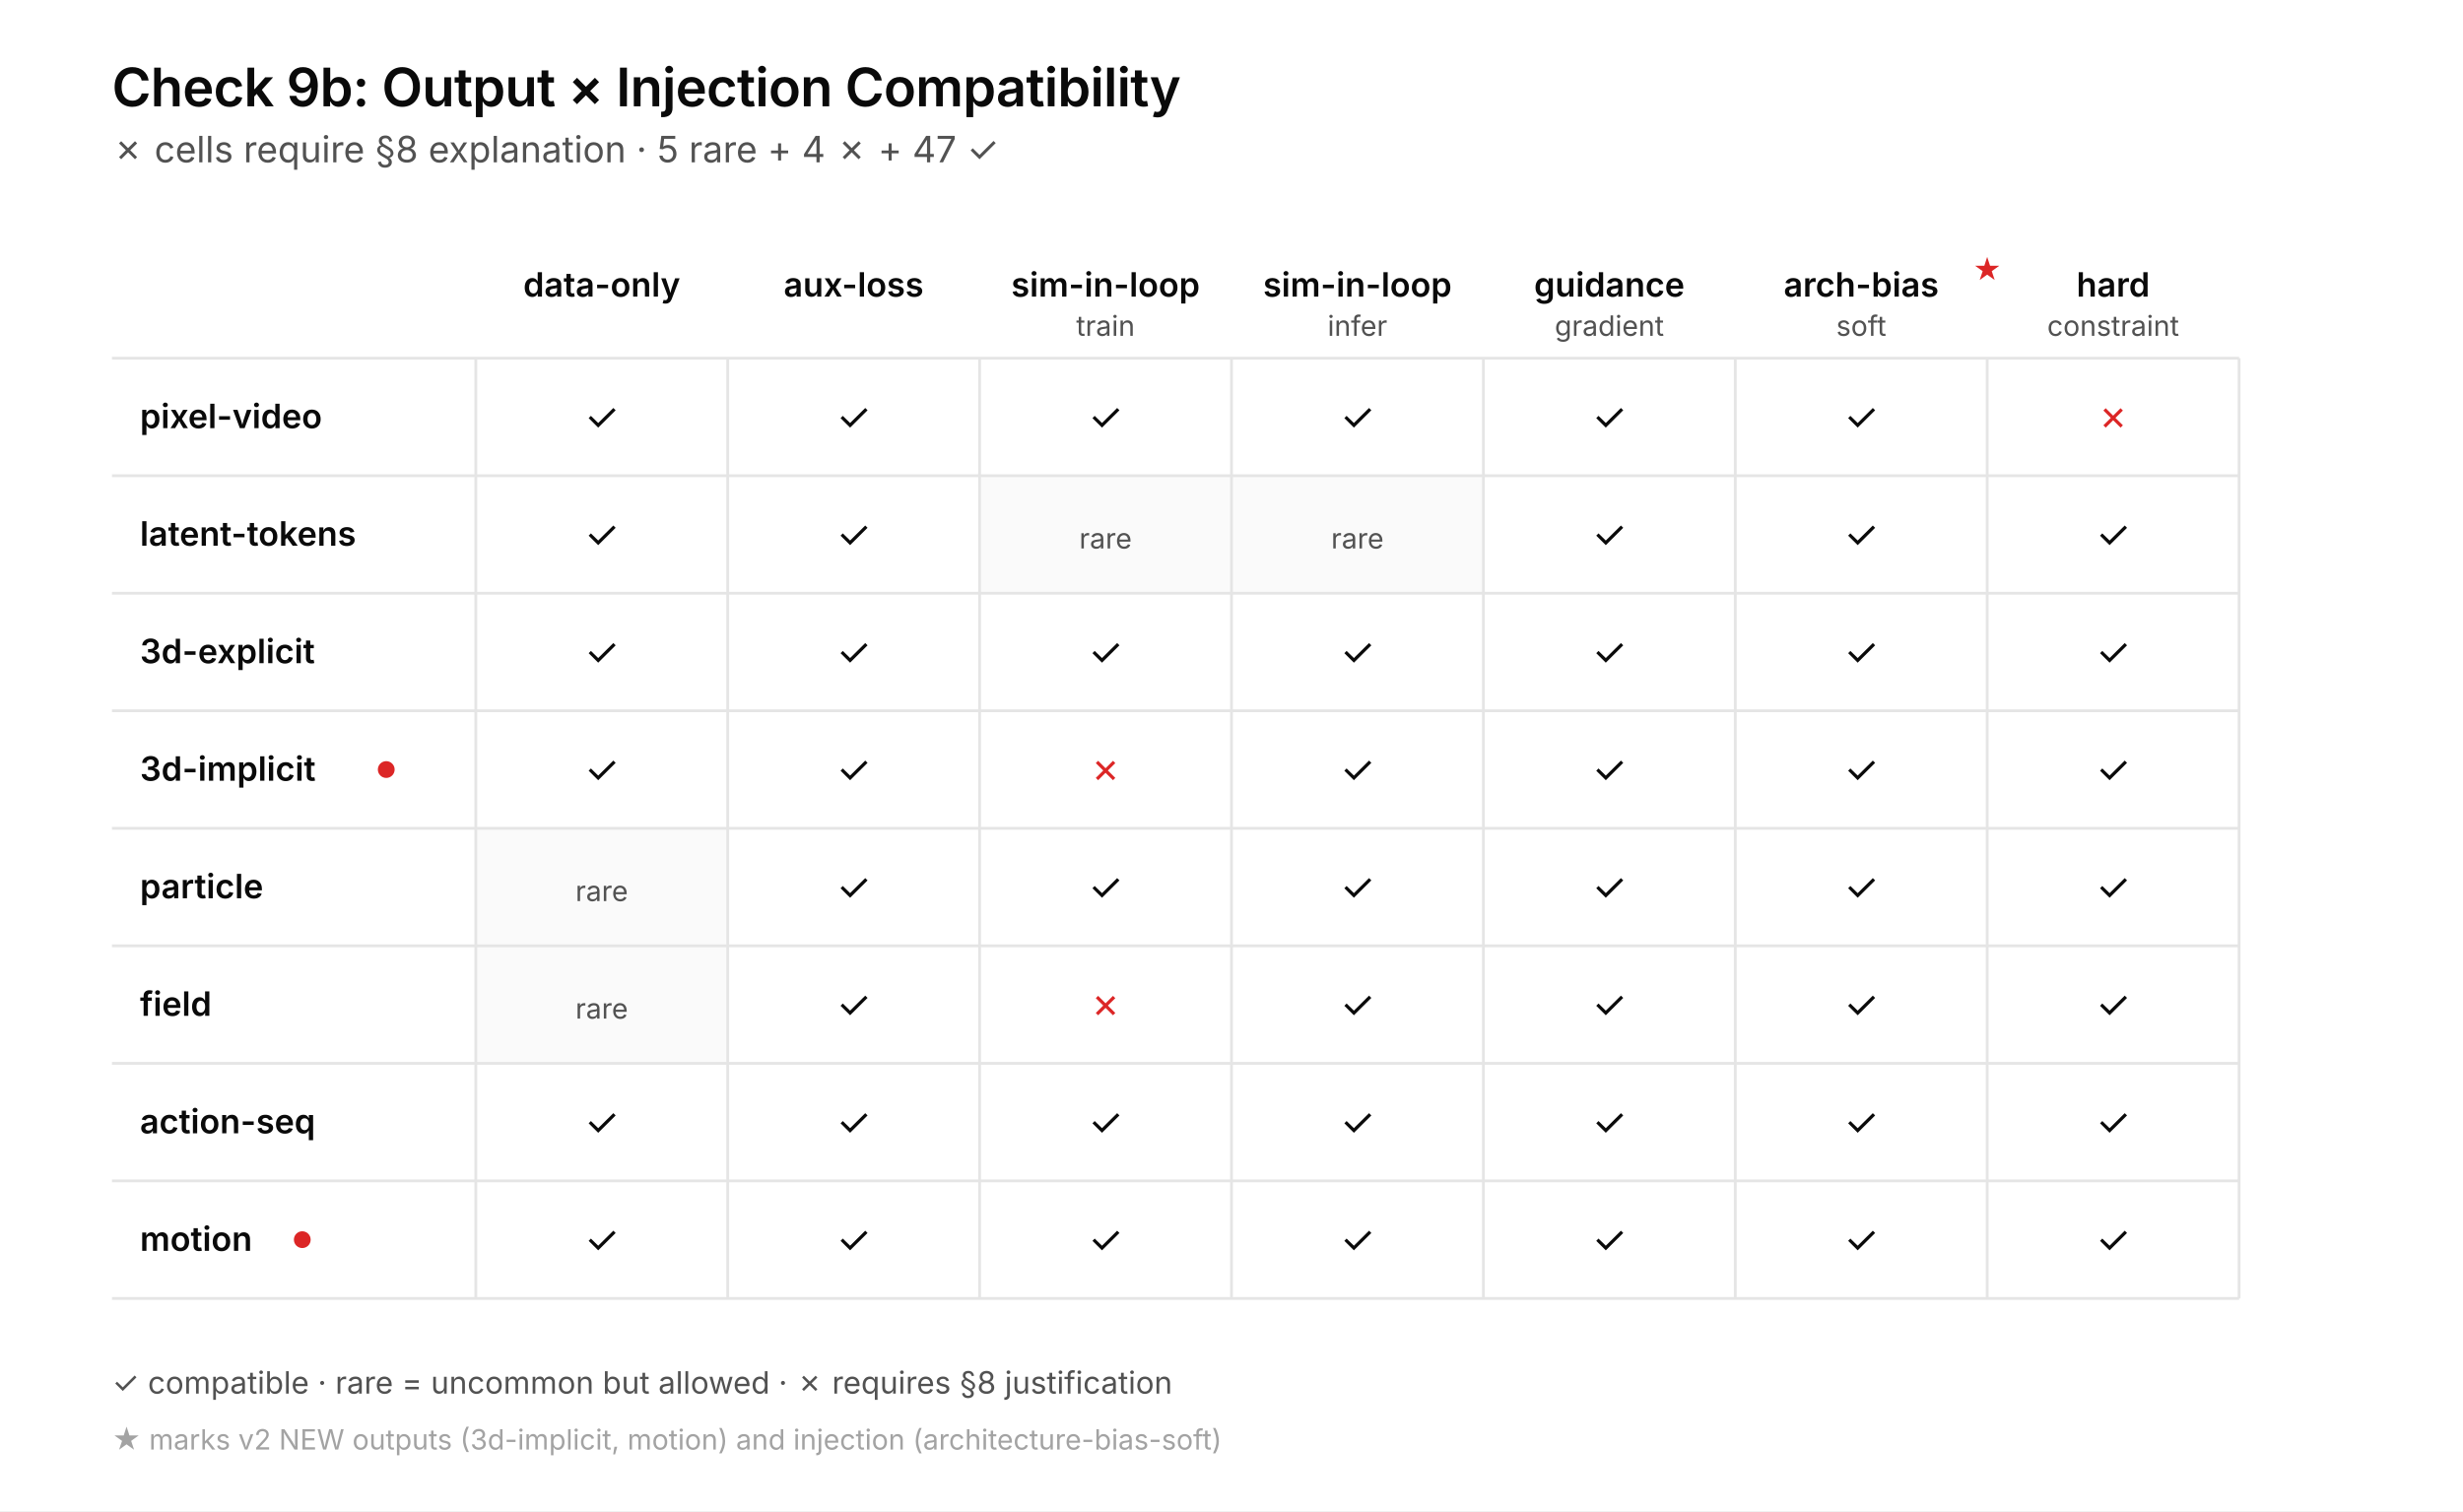
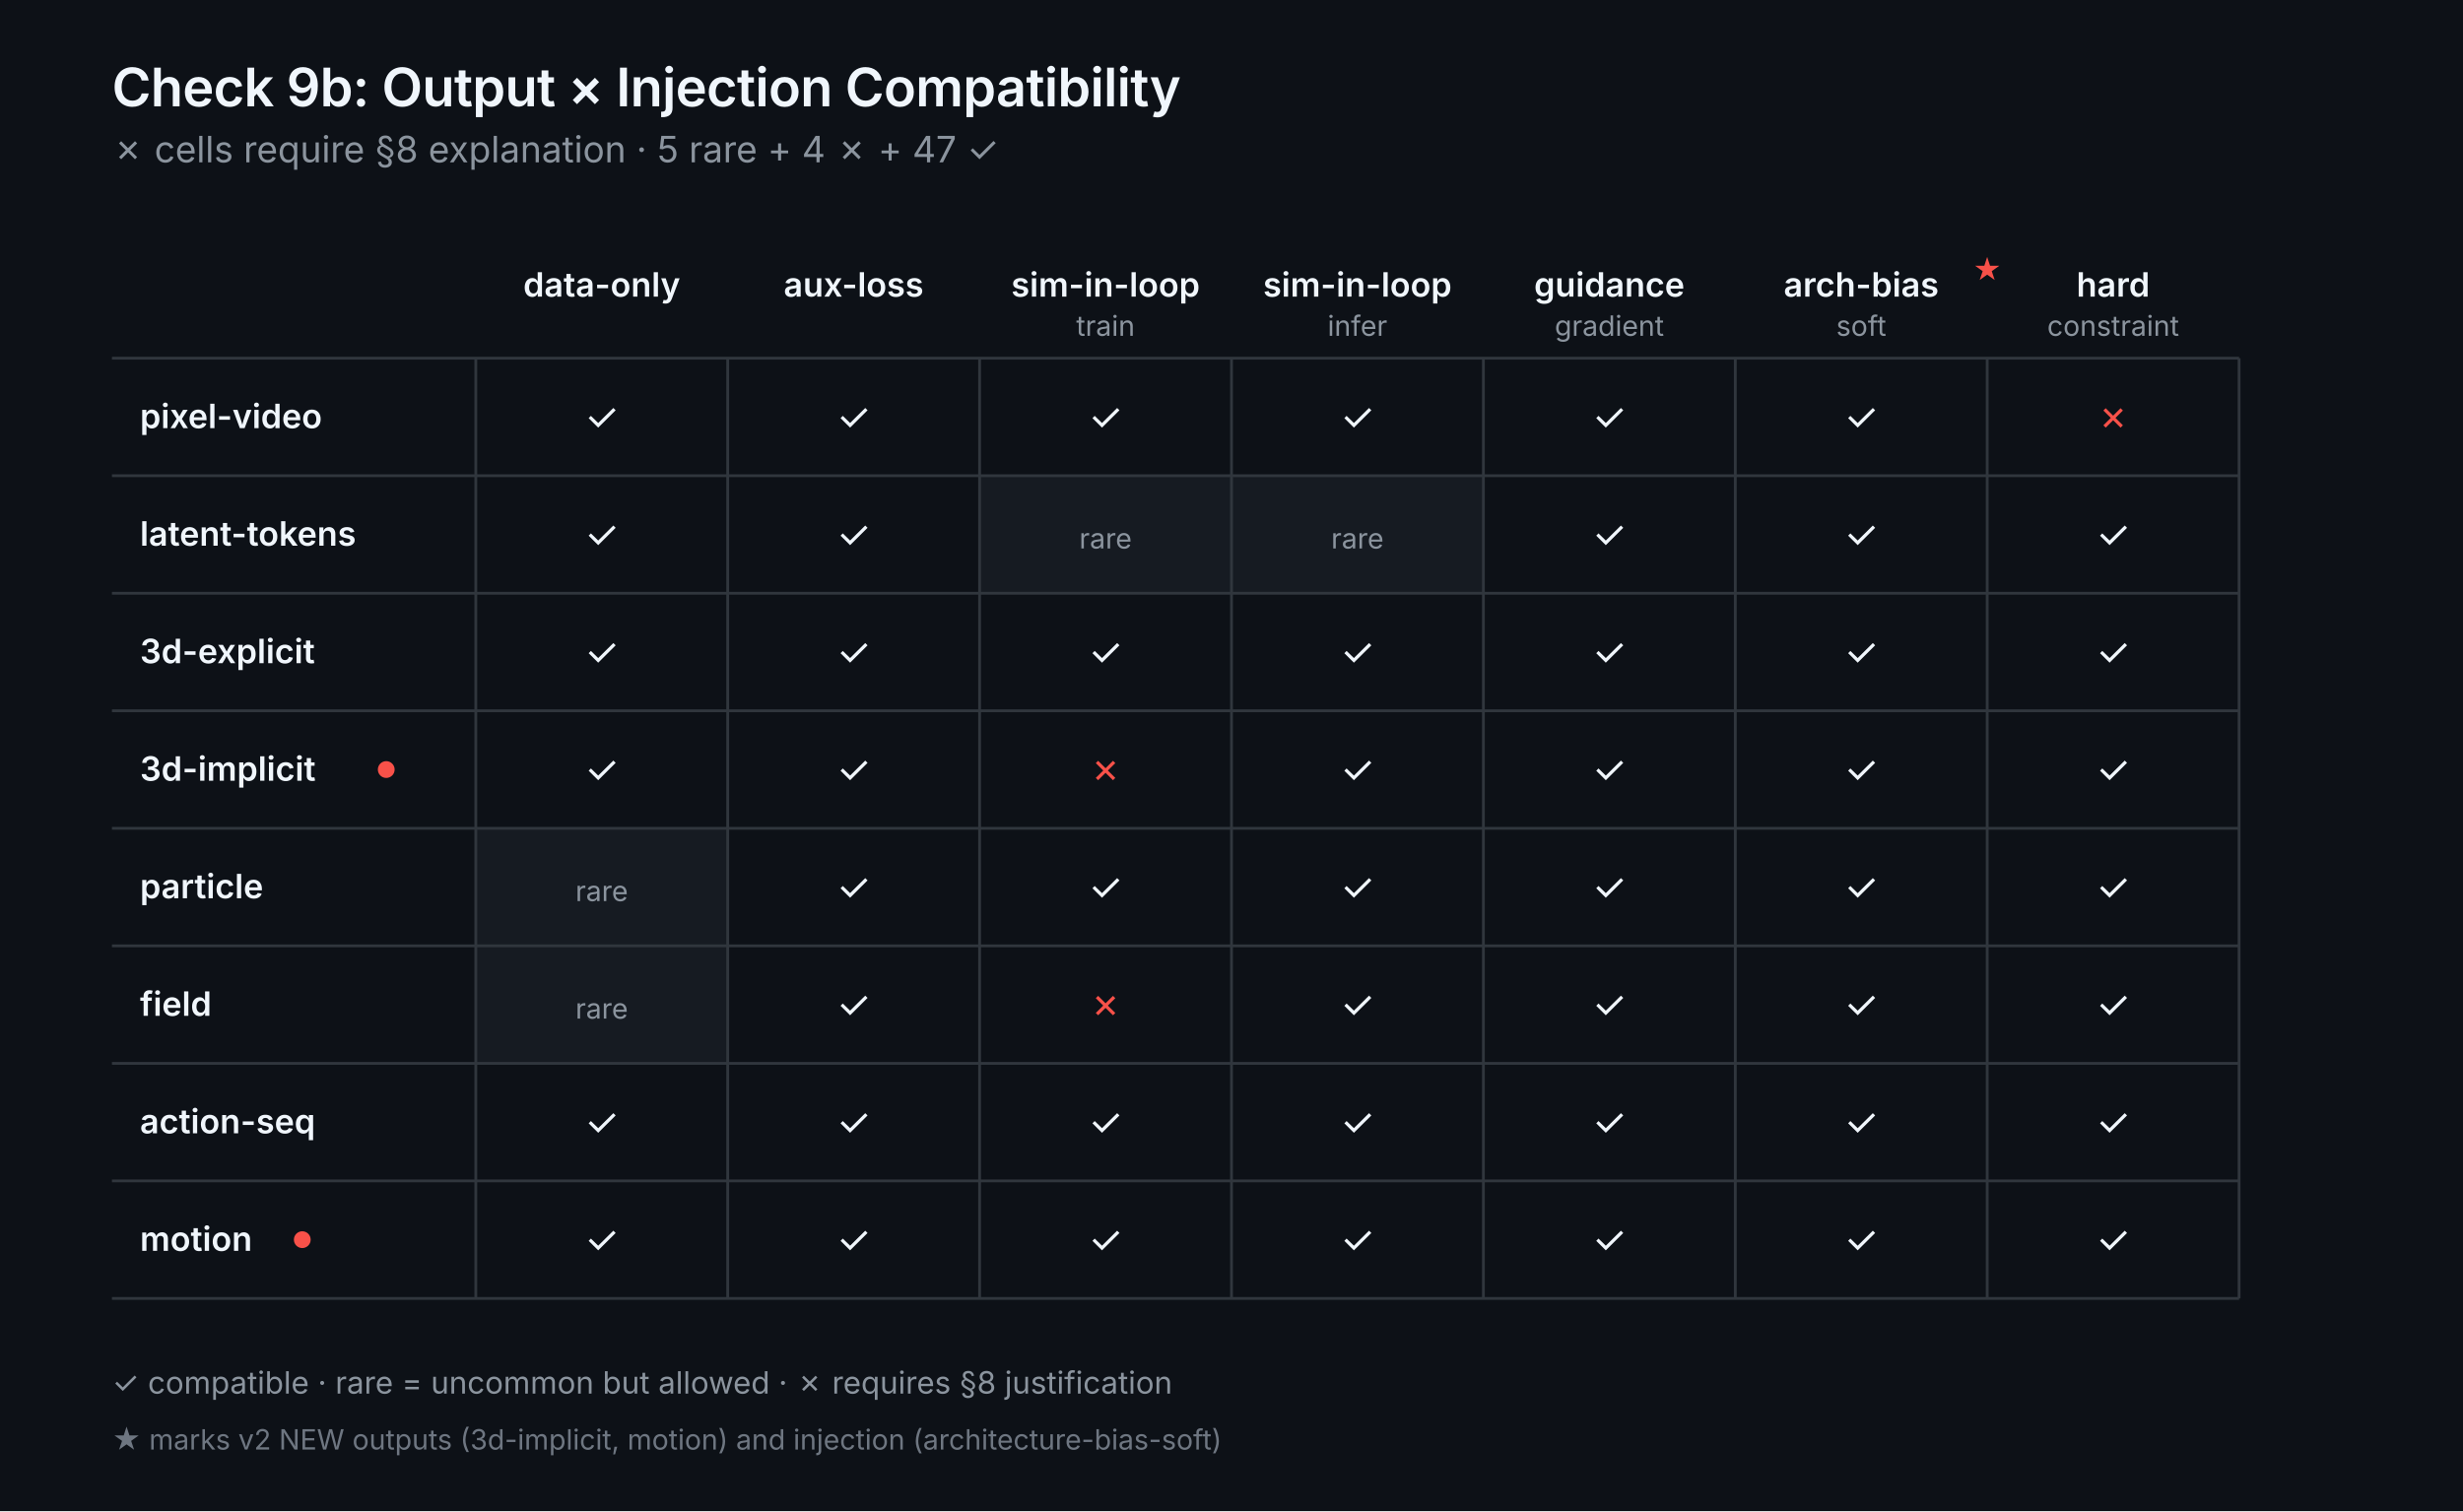
<svg xmlns="http://www.w3.org/2000/svg" viewBox="0 0 880 540" font-family="'Inter', -apple-system, BlinkMacSystemFont, system-ui, sans-serif">
-   <rect width="880" height="540" fill="#ffffff" />
-   <text x="40" y="38" fill="#0a0a0a" font-size="19" font-weight="600" letter-spacing="-0.2">Check 9b: Output × Injection Compatibility</text>
-   <text x="40" y="58" fill="#525252" font-size="13" font-weight="400">✗ cells require §8 explanation · 5 rare + 4 ✗ + 47 ✓</text>
-   <g font-size="12" font-weight="600" fill="#0a0a0a" text-anchor="middle">
+   <rect width="880" height="540" fill="#0d1117" />
+   <text x="40" y="38" fill="#f0f6fc" font-size="19" font-weight="600" letter-spacing="-0.2">Check 9b: Output × Injection Compatibility</text>
+   <text x="40" y="58" fill="#8b949e" font-size="13" font-weight="400">✗ cells require §8 explanation · 5 rare + 4 ✗ + 47 ✓</text>
+   <g font-size="12" font-weight="600" fill="#f0f6fc" text-anchor="middle">
    <text x="215" y="106">data-only</text>
    <text x="305" y="106">aux-loss</text>
    <text x="395" y="106">sim-in-loop</text>
    <text x="485" y="106">sim-in-loop</text>
    <text x="575" y="106">guidance</text>
    <text x="665" y="106">arch-bias</text>
    <text x="755" y="106">hard</text>
  </g>
-   <g font-size="10" font-weight="400" fill="#525252" text-anchor="middle">
+   <g font-size="10" font-weight="400" fill="#8b949e" text-anchor="middle">
    <text x="395" y="120">train</text>
    <text x="485" y="120">infer</text>
    <text x="575" y="120">gradient</text>
    <text x="665" y="120">soft</text>
    <text x="755" y="120">constraint</text>
  </g>
-   <text x="710" y="100" fill="#dc2626" font-size="10" font-weight="600" text-anchor="middle">★</text>
-   <line x1="40" y1="128" x2="800" y2="128" stroke="#e5e5e5" stroke-width="1" />
-   <g fill="#fafafa">
+   <text x="710" y="100" fill="#f85149" font-size="10" font-weight="600" text-anchor="middle">★</text>
+   <line x1="40" y1="128" x2="800" y2="128" stroke="#30363d" stroke-width="1" />
+   <g fill="#161b22">
    <rect x="350" y="170" width="90" height="42" />
    <rect x="440" y="170" width="90" height="42" />
    <rect x="170" y="296" width="90" height="42" />
    <rect x="170" y="338" width="90" height="42" />
  </g>
-   <g stroke="#e5e5e5" stroke-width="1">
+   <g stroke="#30363d" stroke-width="1">
    <line x1="40" y1="170" x2="800" y2="170" />
    <line x1="40" y1="212" x2="800" y2="212" />
    <line x1="40" y1="254" x2="800" y2="254" />
    <line x1="40" y1="296" x2="800" y2="296" />
    <line x1="40" y1="338" x2="800" y2="338" />
    <line x1="40" y1="380" x2="800" y2="380" />
    <line x1="40" y1="422" x2="800" y2="422" />
    <line x1="40" y1="464" x2="800" y2="464" />
  </g>
-   <g stroke="#e5e5e5" stroke-width="1">
+   <g stroke="#30363d" stroke-width="1">
    <line x1="170" y1="128" x2="170" y2="464" />
    <line x1="260" y1="128" x2="260" y2="464" />
    <line x1="350" y1="128" x2="350" y2="464" />
    <line x1="440" y1="128" x2="440" y2="464" />
    <line x1="530" y1="128" x2="530" y2="464" />
    <line x1="620" y1="128" x2="620" y2="464" />
    <line x1="710" y1="128" x2="710" y2="464" />
    <line x1="800" y1="128" x2="800" y2="464" />
  </g>
-   <g font-size="12" font-weight="600" fill="#0a0a0a">
+   <g font-size="12" font-weight="600" fill="#f0f6fc">
    <text x="50" y="153">pixel-video</text>
    <text x="50" y="195">latent-tokens</text>
    <text x="50" y="237">3d-explicit</text>
    <text x="50" y="279">3d-implicit</text>
    <text x="50" y="321">particle</text>
    <text x="50" y="363">field</text>
    <text x="50" y="405">action-seq</text>
    <text x="50" y="447">motion</text>
  </g>
-   <circle cx="138" cy="275" r="3" fill="#dc2626" />
-   <circle cx="108" cy="443" r="3" fill="#dc2626" />
+   <circle cx="138" cy="275" r="3" fill="#f85149" />
+   <circle cx="108" cy="443" r="3" fill="#f85149" />
  <g text-anchor="middle">
-     <text x="215" y="154" fill="#0a0a0a" font-size="14">✓</text>
-     <text x="305" y="154" fill="#0a0a0a" font-size="14">✓</text>
-     <text x="395" y="154" fill="#0a0a0a" font-size="14">✓</text>
-     <text x="485" y="154" fill="#0a0a0a" font-size="14">✓</text>
-     <text x="575" y="154" fill="#0a0a0a" font-size="14">✓</text>
-     <text x="665" y="154" fill="#0a0a0a" font-size="14">✓</text>
-     <text x="755" y="154" fill="#dc2626" font-size="14">✗</text>
-     <text x="215" y="196" fill="#0a0a0a" font-size="14">✓</text>
-     <text x="305" y="196" fill="#0a0a0a" font-size="14">✓</text>
-     <text x="395" y="196" fill="#525252" font-size="10">rare</text>
-     <text x="485" y="196" fill="#525252" font-size="10">rare</text>
-     <text x="575" y="196" fill="#0a0a0a" font-size="14">✓</text>
-     <text x="665" y="196" fill="#0a0a0a" font-size="14">✓</text>
-     <text x="755" y="196" fill="#0a0a0a" font-size="14">✓</text>
-     <text x="215" y="238" fill="#0a0a0a" font-size="14">✓</text>
-     <text x="305" y="238" fill="#0a0a0a" font-size="14">✓</text>
-     <text x="395" y="238" fill="#0a0a0a" font-size="14">✓</text>
-     <text x="485" y="238" fill="#0a0a0a" font-size="14">✓</text>
-     <text x="575" y="238" fill="#0a0a0a" font-size="14">✓</text>
-     <text x="665" y="238" fill="#0a0a0a" font-size="14">✓</text>
-     <text x="755" y="238" fill="#0a0a0a" font-size="14">✓</text>
-     <text x="215" y="280" fill="#0a0a0a" font-size="14">✓</text>
-     <text x="305" y="280" fill="#0a0a0a" font-size="14">✓</text>
-     <text x="395" y="280" fill="#dc2626" font-size="14">✗</text>
-     <text x="485" y="280" fill="#0a0a0a" font-size="14">✓</text>
-     <text x="575" y="280" fill="#0a0a0a" font-size="14">✓</text>
-     <text x="665" y="280" fill="#0a0a0a" font-size="14">✓</text>
-     <text x="755" y="280" fill="#0a0a0a" font-size="14">✓</text>
-     <text x="215" y="322" fill="#525252" font-size="10">rare</text>
-     <text x="305" y="322" fill="#0a0a0a" font-size="14">✓</text>
-     <text x="395" y="322" fill="#0a0a0a" font-size="14">✓</text>
-     <text x="485" y="322" fill="#0a0a0a" font-size="14">✓</text>
-     <text x="575" y="322" fill="#0a0a0a" font-size="14">✓</text>
-     <text x="665" y="322" fill="#0a0a0a" font-size="14">✓</text>
-     <text x="755" y="322" fill="#0a0a0a" font-size="14">✓</text>
-     <text x="215" y="364" fill="#525252" font-size="10">rare</text>
-     <text x="305" y="364" fill="#0a0a0a" font-size="14">✓</text>
-     <text x="395" y="364" fill="#dc2626" font-size="14">✗</text>
-     <text x="485" y="364" fill="#0a0a0a" font-size="14">✓</text>
-     <text x="575" y="364" fill="#0a0a0a" font-size="14">✓</text>
-     <text x="665" y="364" fill="#0a0a0a" font-size="14">✓</text>
-     <text x="755" y="364" fill="#0a0a0a" font-size="14">✓</text>
-     <text x="215" y="406" fill="#0a0a0a" font-size="14">✓</text>
-     <text x="305" y="406" fill="#0a0a0a" font-size="14">✓</text>
-     <text x="395" y="406" fill="#0a0a0a" font-size="14">✓</text>
-     <text x="485" y="406" fill="#0a0a0a" font-size="14">✓</text>
-     <text x="575" y="406" fill="#0a0a0a" font-size="14">✓</text>
-     <text x="665" y="406" fill="#0a0a0a" font-size="14">✓</text>
-     <text x="755" y="406" fill="#0a0a0a" font-size="14">✓</text>
-     <text x="215" y="448" fill="#0a0a0a" font-size="14">✓</text>
-     <text x="305" y="448" fill="#0a0a0a" font-size="14">✓</text>
-     <text x="395" y="448" fill="#0a0a0a" font-size="14">✓</text>
-     <text x="485" y="448" fill="#0a0a0a" font-size="14">✓</text>
-     <text x="575" y="448" fill="#0a0a0a" font-size="14">✓</text>
-     <text x="665" y="448" fill="#0a0a0a" font-size="14">✓</text>
-     <text x="755" y="448" fill="#0a0a0a" font-size="14">✓</text>
+     <text x="215" y="154" fill="#f0f6fc" font-size="14">✓</text>
+     <text x="305" y="154" fill="#f0f6fc" font-size="14">✓</text>
+     <text x="395" y="154" fill="#f0f6fc" font-size="14">✓</text>
+     <text x="485" y="154" fill="#f0f6fc" font-size="14">✓</text>
+     <text x="575" y="154" fill="#f0f6fc" font-size="14">✓</text>
+     <text x="665" y="154" fill="#f0f6fc" font-size="14">✓</text>
+     <text x="755" y="154" fill="#f85149" font-size="14">✗</text>
+     <text x="215" y="196" fill="#f0f6fc" font-size="14">✓</text>
+     <text x="305" y="196" fill="#f0f6fc" font-size="14">✓</text>
+     <text x="395" y="196" fill="#8b949e" font-size="10">rare</text>
+     <text x="485" y="196" fill="#8b949e" font-size="10">rare</text>
+     <text x="575" y="196" fill="#f0f6fc" font-size="14">✓</text>
+     <text x="665" y="196" fill="#f0f6fc" font-size="14">✓</text>
+     <text x="755" y="196" fill="#f0f6fc" font-size="14">✓</text>
+     <text x="215" y="238" fill="#f0f6fc" font-size="14">✓</text>
+     <text x="305" y="238" fill="#f0f6fc" font-size="14">✓</text>
+     <text x="395" y="238" fill="#f0f6fc" font-size="14">✓</text>
+     <text x="485" y="238" fill="#f0f6fc" font-size="14">✓</text>
+     <text x="575" y="238" fill="#f0f6fc" font-size="14">✓</text>
+     <text x="665" y="238" fill="#f0f6fc" font-size="14">✓</text>
+     <text x="755" y="238" fill="#f0f6fc" font-size="14">✓</text>
+     <text x="215" y="280" fill="#f0f6fc" font-size="14">✓</text>
+     <text x="305" y="280" fill="#f0f6fc" font-size="14">✓</text>
+     <text x="395" y="280" fill="#f85149" font-size="14">✗</text>
+     <text x="485" y="280" fill="#f0f6fc" font-size="14">✓</text>
+     <text x="575" y="280" fill="#f0f6fc" font-size="14">✓</text>
+     <text x="665" y="280" fill="#f0f6fc" font-size="14">✓</text>
+     <text x="755" y="280" fill="#f0f6fc" font-size="14">✓</text>
+     <text x="215" y="322" fill="#8b949e" font-size="10">rare</text>
+     <text x="305" y="322" fill="#f0f6fc" font-size="14">✓</text>
+     <text x="395" y="322" fill="#f0f6fc" font-size="14">✓</text>
+     <text x="485" y="322" fill="#f0f6fc" font-size="14">✓</text>
+     <text x="575" y="322" fill="#f0f6fc" font-size="14">✓</text>
+     <text x="665" y="322" fill="#f0f6fc" font-size="14">✓</text>
+     <text x="755" y="322" fill="#f0f6fc" font-size="14">✓</text>
+     <text x="215" y="364" fill="#8b949e" font-size="10">rare</text>
+     <text x="305" y="364" fill="#f0f6fc" font-size="14">✓</text>
+     <text x="395" y="364" fill="#f85149" font-size="14">✗</text>
+     <text x="485" y="364" fill="#f0f6fc" font-size="14">✓</text>
+     <text x="575" y="364" fill="#f0f6fc" font-size="14">✓</text>
+     <text x="665" y="364" fill="#f0f6fc" font-size="14">✓</text>
+     <text x="755" y="364" fill="#f0f6fc" font-size="14">✓</text>
+     <text x="215" y="406" fill="#f0f6fc" font-size="14">✓</text>
+     <text x="305" y="406" fill="#f0f6fc" font-size="14">✓</text>
+     <text x="395" y="406" fill="#f0f6fc" font-size="14">✓</text>
+     <text x="485" y="406" fill="#f0f6fc" font-size="14">✓</text>
+     <text x="575" y="406" fill="#f0f6fc" font-size="14">✓</text>
+     <text x="665" y="406" fill="#f0f6fc" font-size="14">✓</text>
+     <text x="755" y="406" fill="#f0f6fc" font-size="14">✓</text>
+     <text x="215" y="448" fill="#f0f6fc" font-size="14">✓</text>
+     <text x="305" y="448" fill="#f0f6fc" font-size="14">✓</text>
+     <text x="395" y="448" fill="#f0f6fc" font-size="14">✓</text>
+     <text x="485" y="448" fill="#f0f6fc" font-size="14">✓</text>
+     <text x="575" y="448" fill="#f0f6fc" font-size="14">✓</text>
+     <text x="665" y="448" fill="#f0f6fc" font-size="14">✓</text>
+     <text x="755" y="448" fill="#f0f6fc" font-size="14">✓</text>
  </g>
-   <text x="40" y="498" fill="#525252" font-size="11">✓ compatible  ·  rare = uncommon but allowed  ·  ✗ requires §8 justification</text>
-   <text x="40" y="518" fill="#a3a3a3" font-size="10">★ marks v2 NEW outputs (3d-implicit, motion) and injection (architecture-bias-soft)</text>
+   <text x="40" y="498" fill="#8b949e" font-size="11">✓ compatible  ·  rare = uncommon but allowed  ·  ✗ requires §8 justification</text>
+   <text x="40" y="518" fill="#6e7681" font-size="10">★ marks v2 NEW outputs (3d-implicit, motion) and injection (architecture-bias-soft)</text>
</svg>
